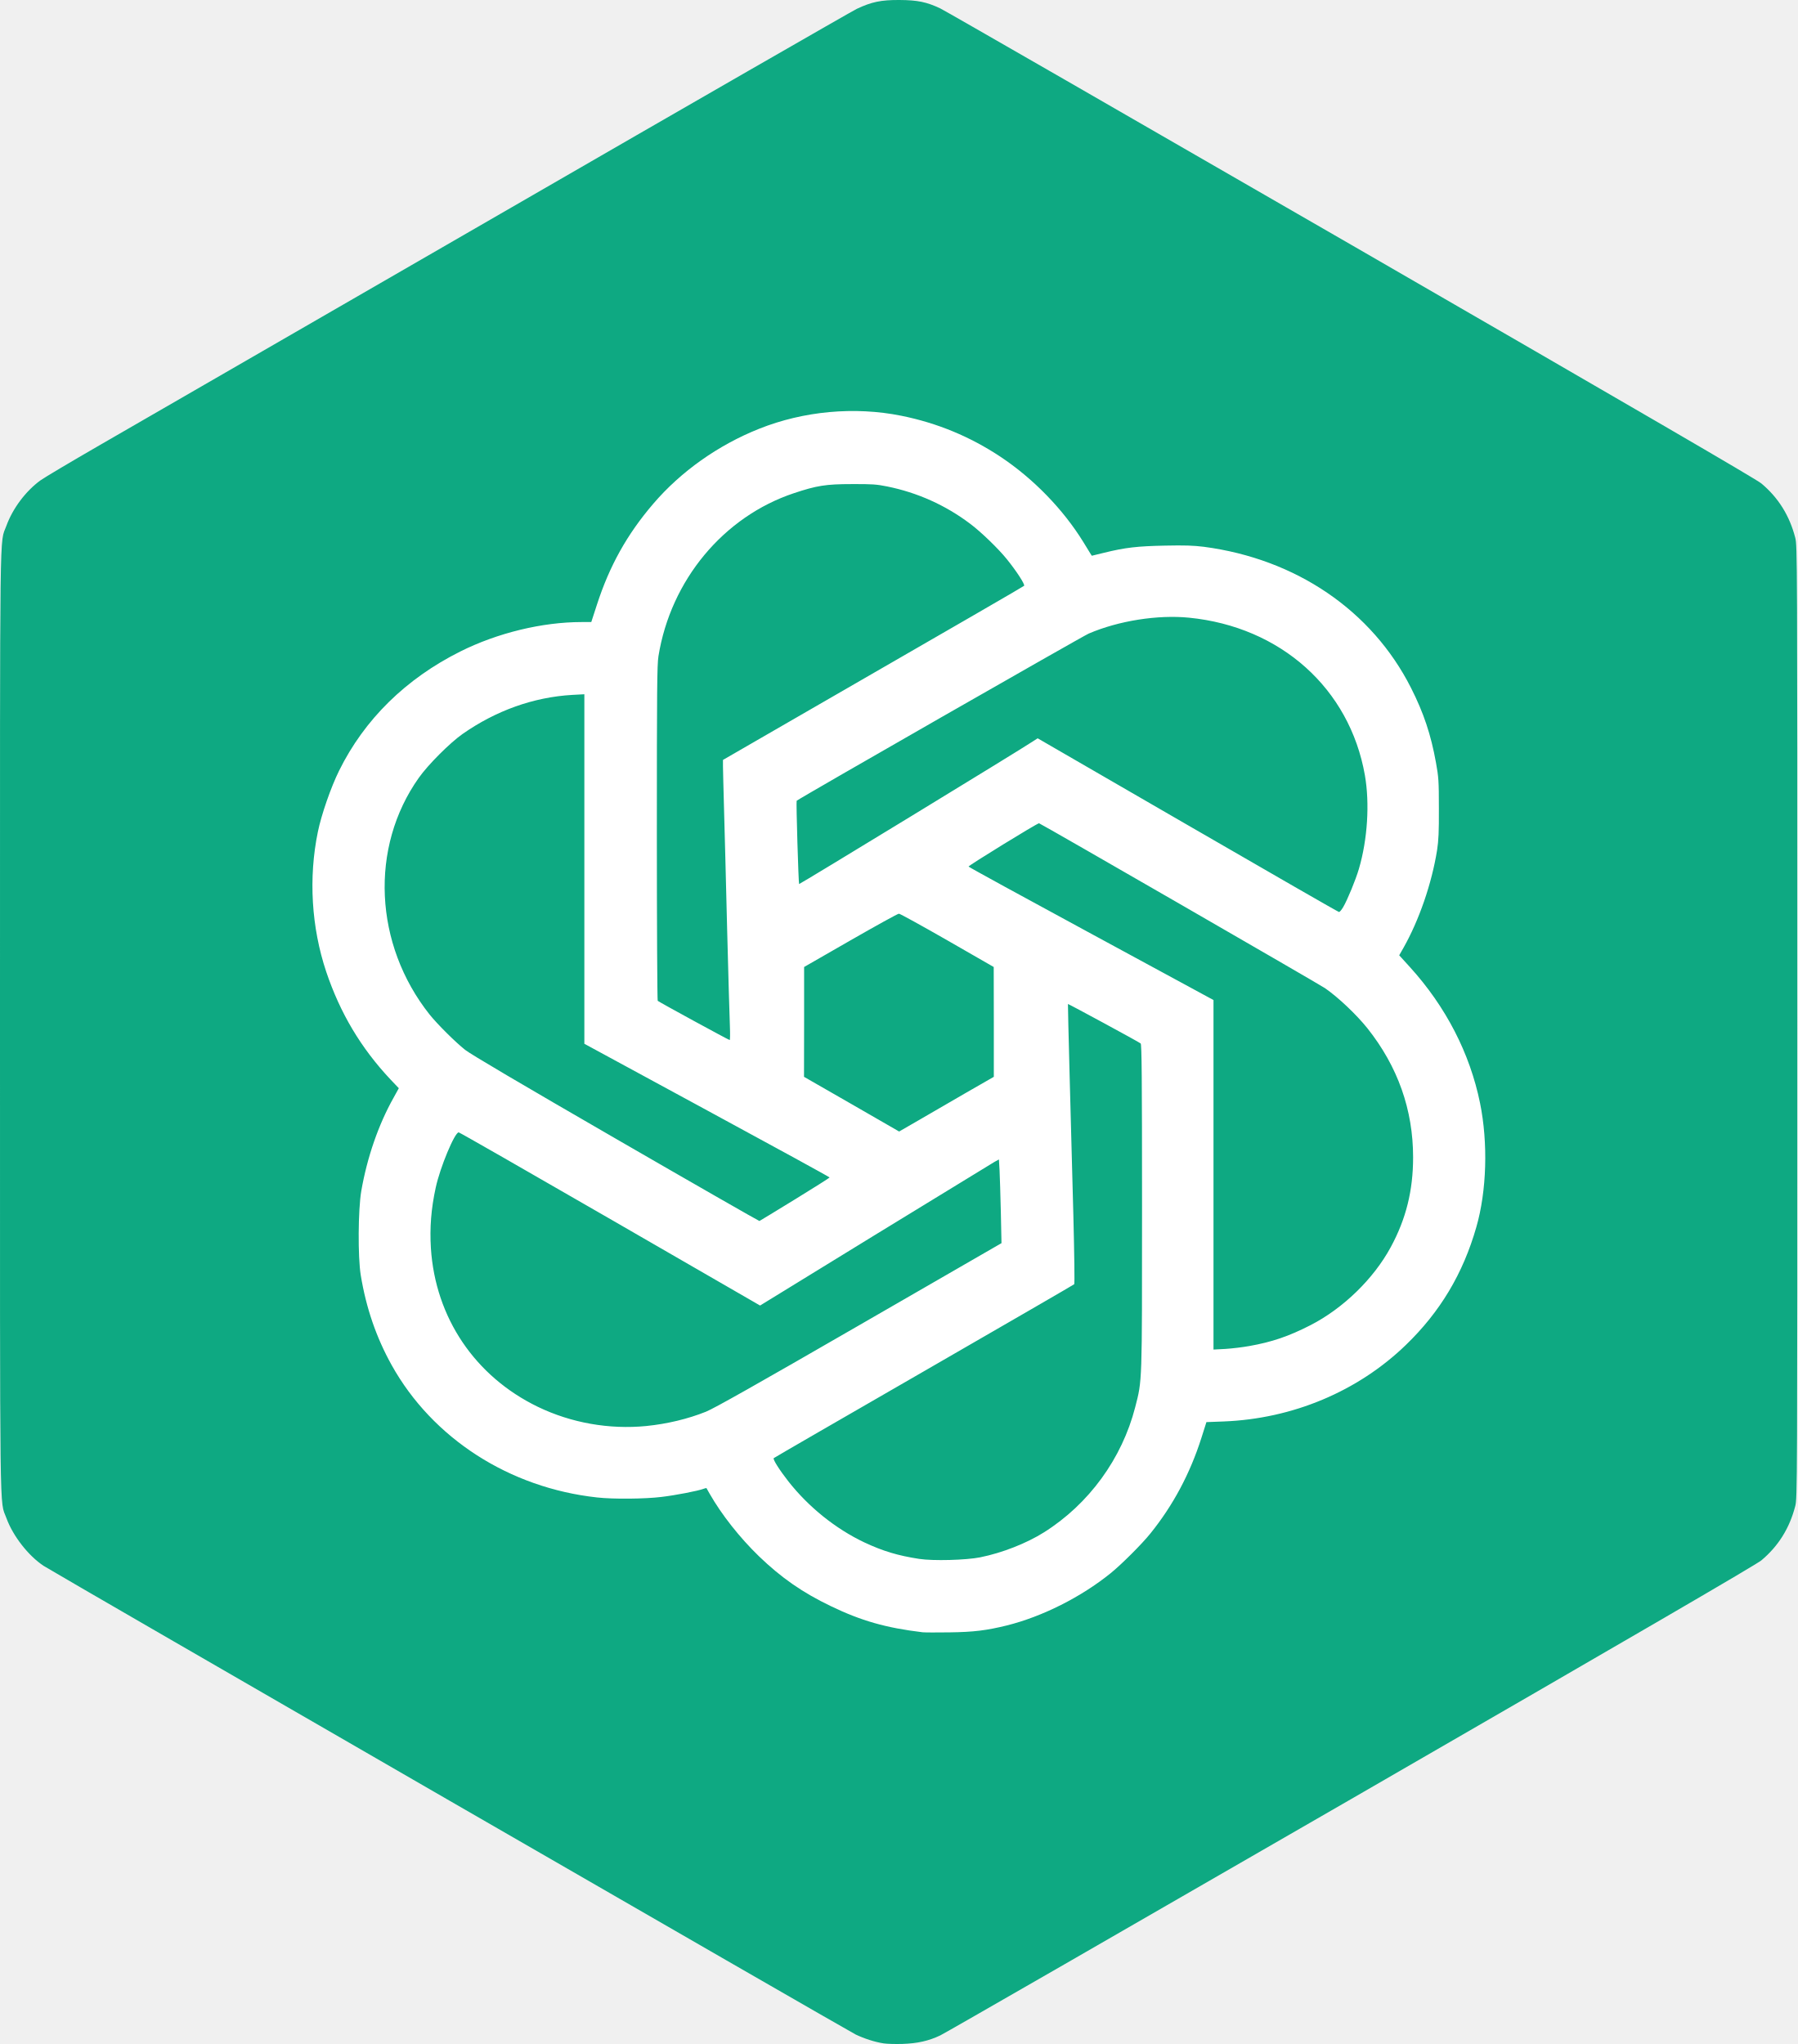
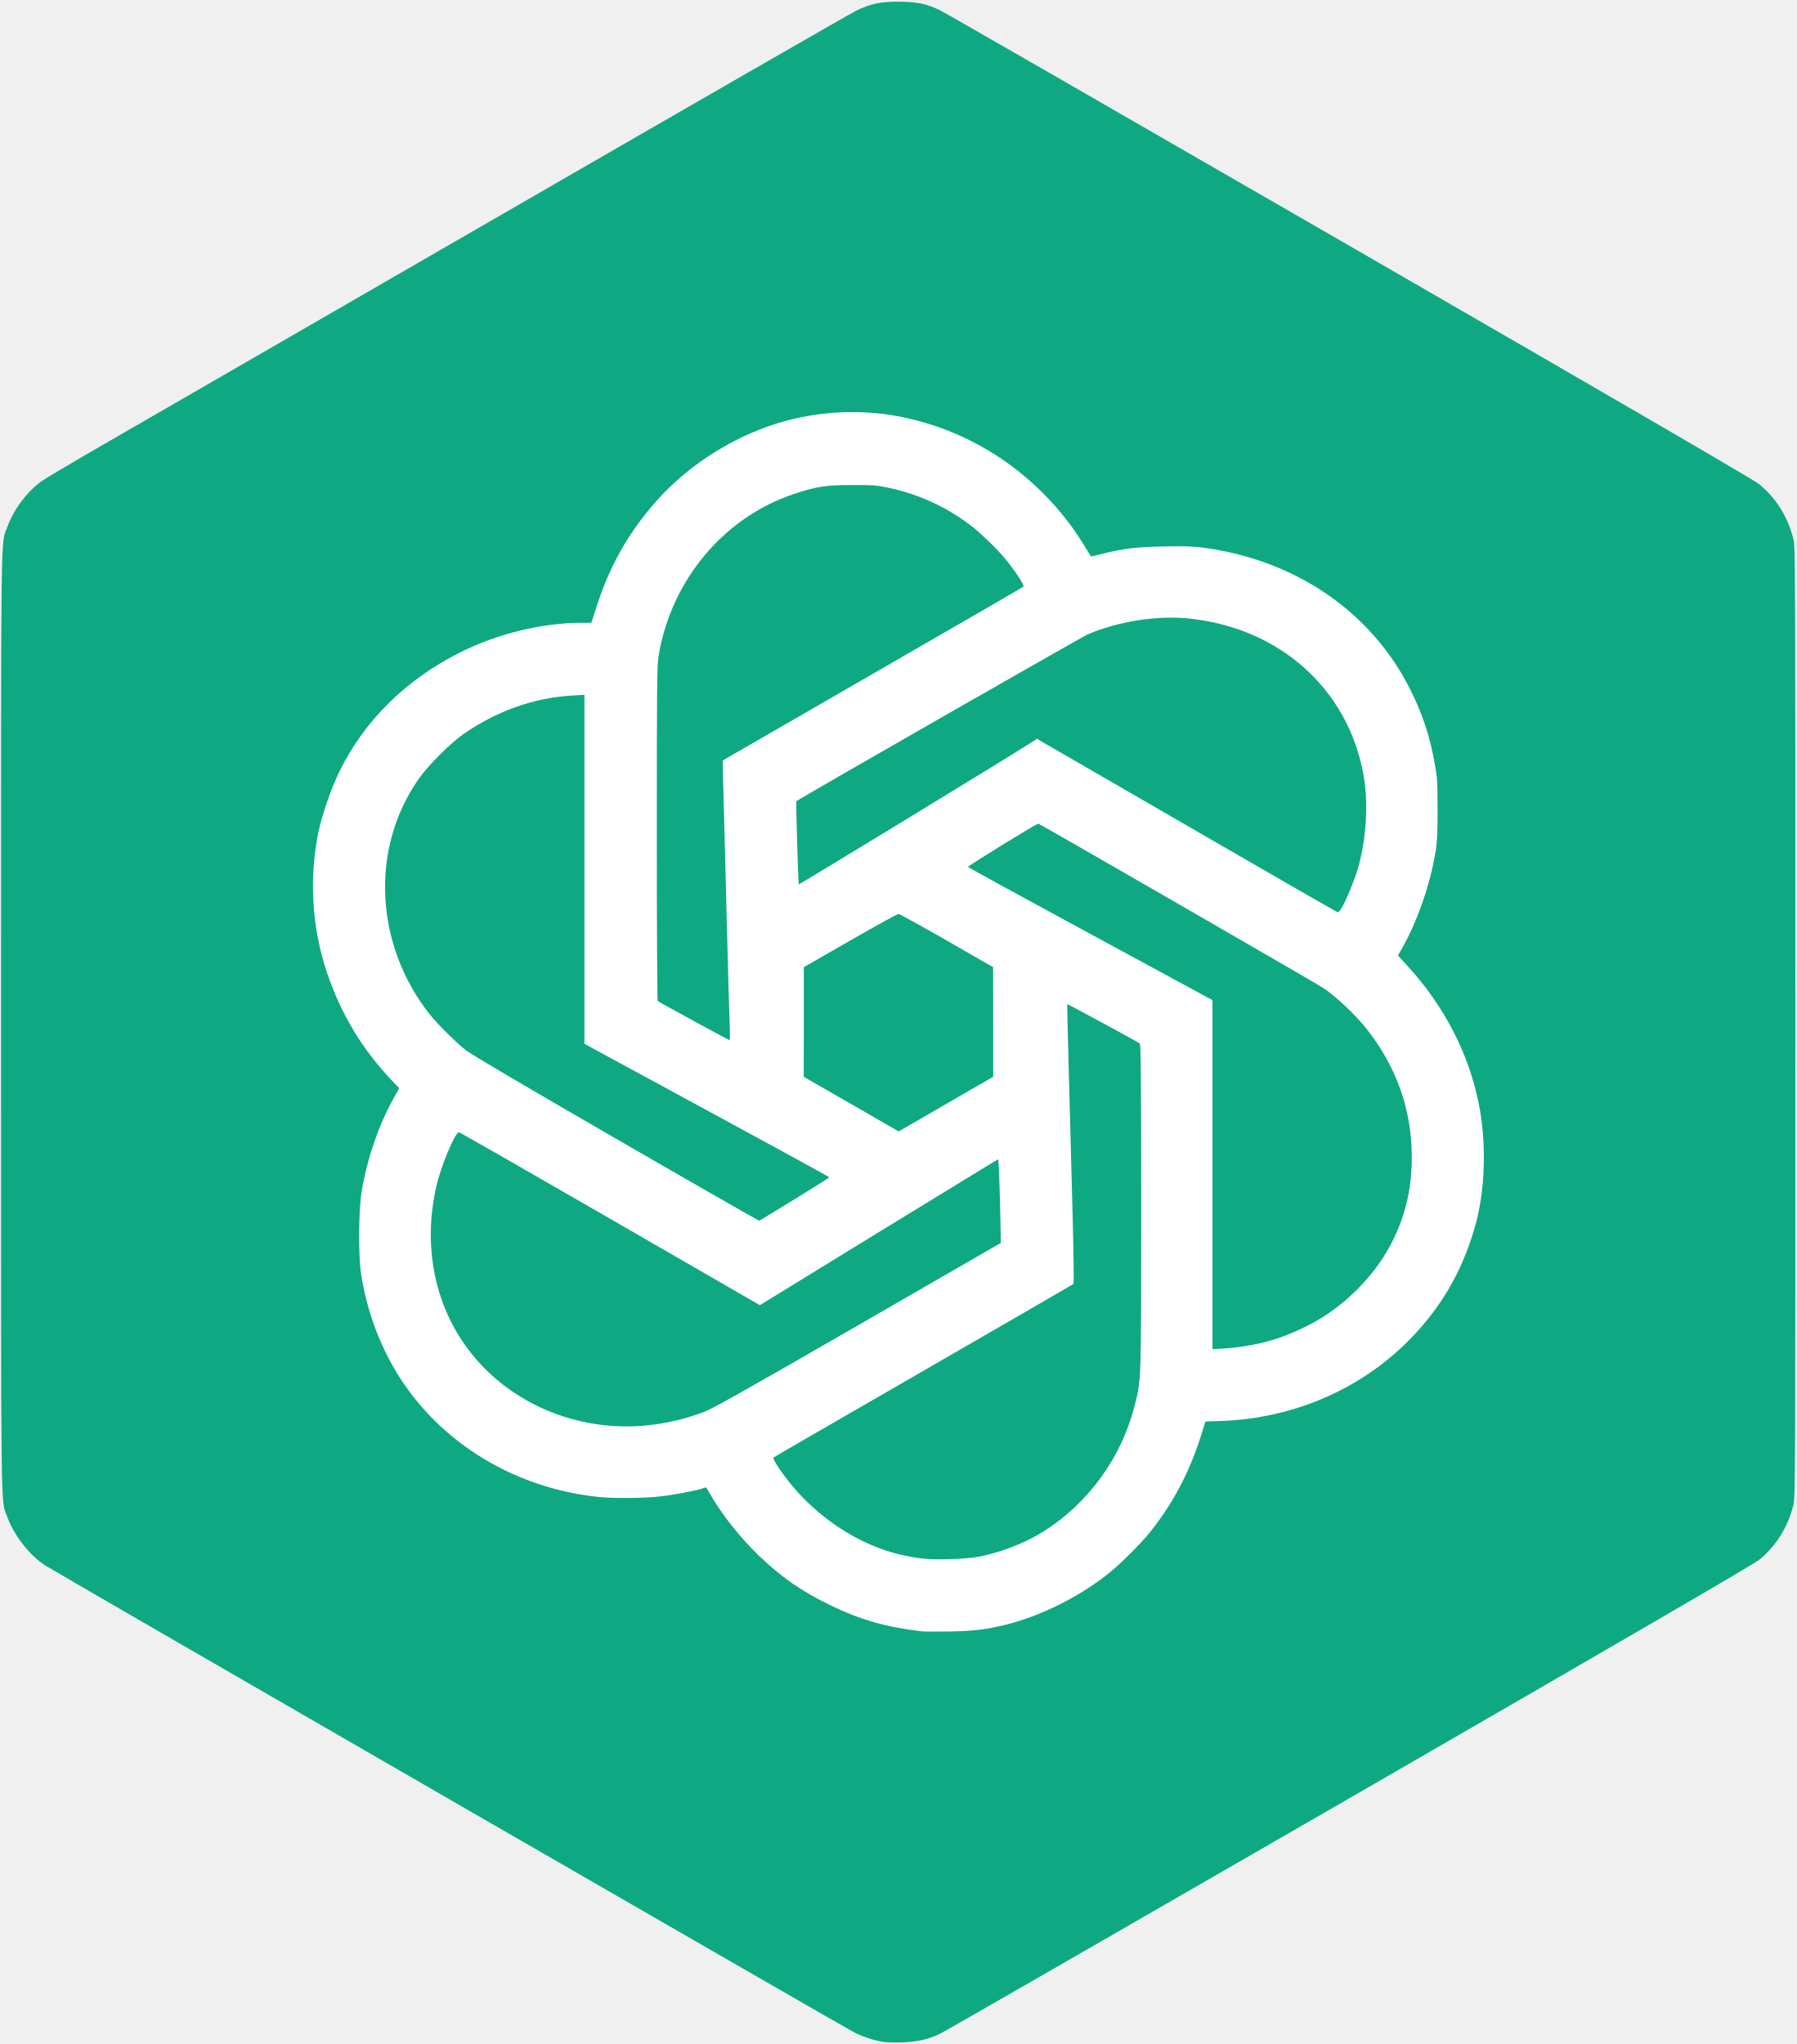
- <svg xmlns="http://www.w3.org/2000/svg" id="_图层_1" data-name="图层 1" viewBox="0 0 1561.75 1776.22">
-   <defs>
-     <style>
-       .cls-1 {
-         fill: #fff;
-       }
- 
-       .cls-1, .cls-2 {
-         stroke-width: 0px;
-       }
- 
-       .cls-2 {
-         fill: #0ea982;
-       }
-     </style>
-   </defs>
-   <g>
-     <path class="cls-2" d="M767.86,1775.69c-7.78-1.2-16.86-4.17-24.28-7.69-7.23-3.52-697.62-401.95-705.59-407.23-13.34-8.8-26.78-26.04-32.43-41.6C-.46,1302.49,0,1335.94,0,888.03s-.46-414.46,5.56-431.13c5.47-15.01,16.68-30.02,29.47-39.38,3.43-2.5,26.87-16.4,52.07-30.95,25.2-14.55,181.79-104.98,347.93-200.88C601.17,89.7,740.43,9.64,744.51,7.69,757.3,1.67,765.54-.09,781.57,0c15.84.09,23.72,1.76,35.49,7.32,3.8,1.76,164.47,94.23,357.1,205.42,247.86,143.16,352.1,203.75,356.36,207.37,14.83,12.42,24.55,28.08,29.47,47.26,1.76,6.76,1.76,16.68,1.76,420.66s0,413.9-1.76,420.66c-4.91,19.18-14.64,34.84-29.47,47.26-4.26,3.61-108.41,64.21-356.36,207.37-192.63,111.19-353.3,203.66-357.1,205.42-10.1,4.82-19.83,6.95-32.71,7.41-6.12.19-13.53,0-16.49-.46h0ZM853.66,1413.49c23.91-4.17,43.09-10.38,63.66-20.57,24.28-12.05,43.92-26.13,63.01-45.31,28.63-28.63,48.18-60.97,60.88-100.9l4.35-13.71,14.92-.56c50.41-1.95,97.48-18.62,137.6-48.74,69.31-51.98,102.39-138.34,85.24-222.38-8.8-43.36-29.93-84.23-61.06-118.23-7.13-7.78-9.27-10.84-9.36-12.88,0-1.48,2.13-6.39,5-11.58,13.16-23.35,23.53-54.02,28.08-82.74,1.3-8.15,1.67-15.57,1.58-33.63,0-20.76-.28-24.55-2.5-36.6-4.35-24.37-10.75-43.46-21.68-65.05-34.01-67.27-99.79-112.12-180.03-122.68-8.99-1.11-16.03-1.39-31.5-1.02-21.4.56-31.6,1.85-50.22,6.3-6.49,1.58-12.69,2.69-13.81,2.5-1.48-.19-3.71-3.06-8.06-10.01-18.72-30.39-43.92-56.52-73.11-75.98-40.49-26.87-89.04-41.33-133.24-39.56-68.57,2.78-135.56,40.03-177.35,98.49-14.92,20.94-26.13,43.55-34.56,69.59l-4.91,15.1h-8.34c-34.28,0-73.2,9.45-105.44,25.57-57.35,28.72-97.94,74.5-116.84,131.94-12.88,39.1-14.92,73.29-6.95,113.41,8.8,44.29,31.04,86.82,63.19,121.01,8.71,9.36,8.8,10.19,2.69,21.22-13.25,23.53-23.07,51.98-28.17,81.26-2.78,16.22-3.06,51.89-.46,67.55,4.73,28.72,13.53,54.2,26.87,78.2,35.67,63.84,102.94,107.11,179.29,115.08,13.25,1.39,44.66.65,57.08-1.39,5-.83,13.71-2.59,19.46-3.89,5.65-1.39,11.95-2.69,13.99-2.87,3.61-.37,3.71-.28,6.39,4.54,4.63,8.43,16.77,25.85,24.46,35.02,15.57,18.62,40.03,39.84,59.58,51.7,10.56,6.3,32.34,16.77,43.83,21.03,15.84,5.84,35.49,10.28,57.08,12.88,8.43,1.02,38.82-.28,49.39-2.13h0Z" />
-     <path class="cls-2" d="M795.94,1357.43c-18.53-2.78-31.5-6.76-47.72-14.36-29.65-13.99-57.35-38.27-75.33-66.06-3.15-4.91-3.98-6.86-3.71-9.45l.28-3.34,130.65-75.42,130.65-75.42-.19-18.44c-.28-22.05-4.63-190.13-5.37-210.8l-.65-14.64h3.34c2.5,0,10.66,3.98,34.1,16.77,16.96,9.17,31.32,17.14,31.97,17.7.93.74,1.2,29.84,1.2,144.45,0,158.54.19,153.26-5.93,177.16-11.49,44.75-40.31,84.32-79.41,108.87-15.01,9.45-36.14,17.7-55.13,21.59-12.69,2.5-46.05,3.34-58.74,1.39h0Z" />
-     <path class="cls-2" d="M523.52,1241.89c-29-2.96-56.24-12.69-79.78-28.45-43.36-29.19-68.57-73.57-72.18-127.31-2.22-33.73,4.08-67.55,17.88-95.25l4.82-9.73h4.17c3.8,0,14.36,5.84,131.57,73.57,70.05,40.49,128.05,74.03,128.89,74.5,1.11.65,24.28-13.16,100.07-59.67,54.2-33.26,100.26-61.43,102.29-62.64,2.04-1.11,5-2.13,6.58-2.13h2.87l.65,9.08c.28,4.91.83,22.52,1.11,39.1l.56,30.11-123.51,71.25c-89.41,51.61-126.2,72.37-133.33,75.24-27.61,11.03-61.06,15.47-92.66,12.32Z" />
-     <path class="cls-2" d="M1051.67,1023.68v-151.87l-106.37-57.63-106.28-57.63-.19-3.52-.28-3.52,30.39-18.53c17.88-10.93,31.5-18.62,33.17-18.81,2.5-.28,21.96,10.56,123.7,69.4,66.44,38.36,123.14,71.16,125.92,72.92,11.95,7.6,28.72,23.07,39.19,36.23,20.66,26.04,33.17,54.48,38.27,87.19,2.13,13.25,2.13,42.44,0,55.13-6.02,36.04-20.29,64.49-45.03,89.51-26.13,26.5-58,43.09-95.9,50.03-5.56,1.02-16.12,2.13-23.35,2.41l-13.25.56v-151.87h0Z" />
-     <path class="cls-2" d="M532.6,992.46c-82.09-47.44-126.29-73.48-131.2-77.37-8.52-6.76-24-22.15-30.85-30.67-43.09-54.3-51.89-131.48-21.59-190.97,8.15-15.94,16.4-27.15,30.02-40.77,31.5-31.5,73.2-49.66,118.42-51.61l13.16-.56v303.73l106.56,57.82,106.56,57.82v6.67l-30.58,18.81c-23.44,14.36-31.32,18.72-33.63,18.72s-33.26-17.51-126.85-71.62h0Z" />
-     <path class="cls-2" d="M737.38,962.44l-41.51-23.91.09-50.5v-50.5l40.68-23.35c34.93-20.11,41.23-23.44,44.48-23.44s9.54,3.34,44.48,23.44l40.68,23.35v50.5l.09,50.5-40.86,23.63c-25.02,14.45-42.07,23.72-43.83,23.91-2.32.19-11.12-4.54-44.29-23.63h0Z" />
-     <path class="cls-2" d="M600.06,889.88c-16.77-9.17-30.85-16.96-31.32-17.42s-.83-64.12-.74-148.62c0-127.13.28-148.99,1.48-156.5,8.06-50.5,36.97-95.34,79.59-123.42,16.12-10.66,37.71-19.46,58.84-23.91,8.52-1.85,12.51-2.13,32.43-2.22,20.2,0,23.91.28,33.26,2.13,34.1,6.95,63.28,22.33,88.77,46.79,10.75,10.38,17.05,17.79,25.2,29.74,4.45,6.58,5.65,9.08,5.65,11.77,0,3.43-.19,3.61-8.52,8.52-4.73,2.78-63.47,36.6-130.46,75.24-66.99,38.64-122.22,70.51-122.59,70.88-.37.37-.09,24.37.74,53.37.74,29,2.04,76.72,2.78,106,.74,29.28,1.58,60.23,1.95,68.84l.56,15.47h-3.61c-2.78-.09-9.91-3.52-34.01-16.68h0Z" />
-     <path class="cls-2" d="M1030.82,720.69l-128.7-74.5-3.34,1.95c-1.76,1.11-47.72,29.19-102.02,62.54-80.89,49.57-99.42,60.6-102.11,60.6h-3.15l-.56-10.38c-.37-5.74-.83-23.35-1.2-39.19l-.56-28.72,123.05-70.88c67.64-39.01,126.57-72.46,131.02-74.31,40.31-17.23,91.08-19.27,133.8-5.28,51.89,16.96,92.56,58.28,107.11,108.87,9.54,32.89,9.27,72.74-.56,106.37-2.78,9.54-10.01,27.06-13.71,33.36-4.73,8.06,5.37,13.16-139.08-70.42h0Z" />
+ <svg xmlns="http://www.w3.org/2000/svg" version="1.0" width="1688px" height="1920px" viewBox="0 0 1688 1920" preserveAspectRatio="xMidYMid meet">
+   <g fill="#0ea982">
+     <path d="M829.7 1918 c-8.4 -1.3 -18.2 -4.5 -26.2 -8.3 -7.8 -3.8 -752.9 -433.8 -761.5 -439.5 -14.4 -9.5 -28.9 -28.1 -35 -44.9 -6.5 -18 -6 18.1 -6 -465.3 0 -483.4 -0.5 -447.3 6 -465.3 5.9 -16.2 18 -32.4 31.8 -42.5 3.7 -2.7 29 -17.7 56.2 -33.4 27.2 -15.7 196.2 -113.3 375.5 -216.8 179.3 -103.6 329.6 -190 334 -192.1 13.8 -6.5 22.7 -8.4 40 -8.3 17.1 0.1 25.6 1.9 38.3 7.9 4.1 1.9 177.5 101.7 385.4 221.7 267.5 154.5 380 219.9 384.6 223.8 16 13.4 26.5 30.3 31.8 51 1.9 7.3 1.9 18 1.9 454 0 436 0 446.7 -1.9 454 -5.3 20.7 -15.8 37.6 -31.8 51 -4.6 3.9 -117 69.3 -384.6 223.8 -207.9 120 -381.3 219.8 -385.4 221.7 -10.9 5.2 -21.4 7.5 -35.3 8 -6.6 0.2 -14.6 0 -17.8 -0.5z m92.6 -390.9 c25.8 -4.5 46.5 -11.2 68.7 -22.2 26.2 -13 47.4 -28.2 68 -48.9 30.9 -30.9 52 -65.8 65.7 -108.9 l4.7 -14.8 16.1 -0.6 c54.4 -2.1 105.2 -20.1 148.5 -52.6 74.8 -56.1 110.5 -149.3 92 -240 -9.5 -46.8 -32.3 -90.9 -65.9 -127.6 -7.7 -8.4 -10 -11.7 -10.1 -13.9 0 -1.6 2.3 -6.9 5.4 -12.5 14.2 -25.2 25.4 -58.3 30.3 -89.3 1.4 -8.8 1.8 -16.8 1.7 -36.3 0 -22.4 -0.3 -26.5 -2.7 -39.5 -4.7 -26.3 -11.6 -46.9 -23.4 -70.2 -36.7 -72.6 -107.7 -121 -194.3 -132.4 -9.7 -1.2 -17.3 -1.5 -34 -1.1 -23.1 0.6 -34.1 2 -54.2 6.8 -7 1.7 -13.7 2.9 -14.9 2.7 -1.6 -0.2 -4 -3.3 -8.7 -10.8 -20.2 -32.8 -47.4 -61 -78.9 -82 -43.7 -29 -96.1 -44.6 -143.8 -42.7 -74 3 -146.3 43.2 -191.4 106.3 -16.1 22.6 -28.2 47 -37.3 75.1 l-5.3 16.3 -9 0 c-37 0 -79 10.2 -113.8 27.6 -61.9 31 -105.7 80.4 -126.1 142.4 -13.9 42.2 -16.1 79.1 -7.5 122.4 9.5 47.8 33.5 93.7 68.2 130.6 9.4 10.1 9.5 11 2.9 22.9 -14.3 25.4 -24.9 56.1 -30.4 87.7 -3 17.5 -3.3 56 -0.5 72.9 5.1 31 14.6 58.5 29 84.4 38.5 68.9 111.1 115.6 193.5 124.2 14.3 1.5 48.2 0.7 61.6 -1.5 5.4 -0.9 14.8 -2.8 21 -4.2 6.1 -1.5 12.9 -2.9 15.1 -3.1 3.9 -0.4 4 -0.3 6.9 4.9 5 9.1 18.1 27.9 26.4 37.8 16.8 20.1 43.2 43 64.3 55.8 11.4 6.8 34.9 18.1 47.3 22.7 17.1 6.3 38.3 11.1 61.6 13.9 9.1 1.1 41.9 -0.3 53.3 -2.3z" />
+     <path d="M860 1466.6 c-20 -3 -34 -7.3 -51.5 -15.5 -32 -15.1 -61.9 -41.3 -81.3 -71.3 -3.4 -5.3 -4.3 -7.4 -4 -10.2 l0.3 -3.6 141 -81.4 141 -81.4 -0.2 -19.9 c-0.3 -23.8 -5 -205.2 -5.8 -227.5 l-0.7 -15.8 3.6 0 c2.7 0 11.5 4.3 36.8 18.1 18.3 9.9 33.8 18.5 34.5 19.1 1 0.8 1.3 32.2 1.3 155.9 0 171.1 0.2 165.4 -6.4 191.2 -12.4 48.3 -43.5 91 -85.7 117.5 -16.2 10.2 -39 19.1 -59.5 23.3 -13.7 2.7 -49.7 3.6 -63.4 1.5z" />
+     <path d="M566 1341.9 c-31.3 -3.2 -60.7 -13.7 -86.1 -30.7 -46.8 -31.5 -74 -79.4 -77.9 -137.4 -2.4 -36.4 4.4 -72.9 19.3 -102.8 l5.2 -10.5 4.5 0 c4.1 0 15.5 6.3 142 79.4 75.6 43.7 138.2 79.9 139.1 80.4 1.2 0.7 26.2 -14.2 108 -64.4 58.5 -35.9 108.2 -66.3 110.4 -67.6 2.2 -1.2 5.4 -2.3 7.1 -2.3 l3.1 0 0.7 9.8 c0.3 5.3 0.9 24.3 1.2 42.2 l0.6 32.5 -133.3 76.9 c-96.5 55.7 -136.2 78.1 -143.9 81.2 -29.8 11.9 -65.9 16.7 -100 13.3z" />
+     <path d="M1136 1106.4 l0 -163.9 -114.8 -62.2 -114.7 -62.2 -0.2 -3.8 -0.3 -3.8 32.8 -20 c19.3 -11.8 34 -20.1 35.8 -20.3 2.7 -0.3 23.7 11.4 133.5 74.9 71.7 41.4 132.9 76.8 135.9 78.7 12.9 8.2 31 24.9 42.3 39.1 22.3 28.1 35.8 58.8 41.3 94.1 2.3 14.3 2.3 45.8 0 59.5 -6.5 38.9 -21.9 69.6 -48.6 96.6 -28.2 28.6 -62.6 46.5 -103.5 54 -6 1.1 -17.4 2.3 -25.2 2.6 l-14.3 0.6 0 -163.9z" />
+     <path d="M575.8 1072.7 c-88.6 -51.2 -136.3 -79.3 -141.6 -83.5 -9.2 -7.3 -25.9 -23.9 -33.3 -33.1 -46.5 -58.6 -56 -141.9 -23.3 -206.1 8.8 -17.2 17.7 -29.3 32.4 -44 34 -34 79 -53.6 127.8 -55.7 l14.2 -0.6 0 163.9 0 163.9 115 62.4 115 62.4 0 3.6 0 3.6 -33 20.3 c-25.3 15.5 -33.8 20.2 -36.3 20.2 -2.4 0 -35.9 -18.9 -136.9 -77.3z" />
+     <path d="M796.8 1040.3 l-44.8 -25.8 0.1 -54.5 0 -54.5 43.9 -25.2 c37.7 -21.7 44.5 -25.3 48 -25.3 3.5 0 10.3 3.6 48 25.3 l43.9 25.2 0 54.5 0.1 54.5 -44.1 25.5 c-27 15.6 -45.4 25.6 -47.3 25.8 -2.5 0.2 -12 -4.9 -47.8 -25.5z" />
+     <path d="M648.6 962 c-18.1 -9.9 -33.3 -18.3 -33.8 -18.8 -0.5 -0.5 -0.9 -69.2 -0.8 -160.4 0 -137.2 0.3 -160.8 1.6 -168.9 8.7 -54.5 39.9 -102.9 85.9 -133.2 17.4 -11.5 40.7 -21 63.5 -25.8 9.2 -2 13.5 -2.3 35 -2.4 21.8 0 25.8 0.3 35.9 2.3 36.8 7.5 68.3 24.1 95.8 50.5 11.6 11.2 18.4 19.2 27.2 32.1 4.8 7.1 6.1 9.8 6.1 12.7 0 3.7 -0.2 3.9 -9.2 9.2 -5.1 3 -68.5 39.5 -140.8 81.2 -72.3 41.7 -131.9 76.1 -132.3 76.5 -0.4 0.4 -0.1 26.3 0.8 57.6 0.8 31.3 2.2 82.8 3 114.4 0.8 31.6 1.7 65 2.1 74.3 l0.6 16.7 -3.9 0 c-3 -0.1 -10.7 -3.8 -36.7 -18z" />
+     <path d="M1113.5 779.4 l-138.9 -80.4 -3.6 2.1 c-1.9 1.2 -51.5 31.5 -110.1 67.5 -87.3 53.5 -107.3 65.4 -110.2 65.4 l-3.4 0 -0.6 -11.2 c-0.4 -6.2 -0.9 -25.2 -1.3 -42.3 l-0.6 -31 132.8 -76.5 c73 -42.1 136.6 -78.2 141.4 -80.2 43.5 -18.6 98.3 -20.8 144.4 -5.7 56 18.3 99.9 62.9 115.6 117.5 10.3 35.5 10 78.5 -0.6 114.8 -3 10.3 -10.8 29.2 -14.8 36 -5.1 8.7 5.8 14.2 -150.1 -76z" />
  </g>
-   <path class="cls-1" d="M801.49,1418.4c-31.6-3.8-53.09-9.91-79.59-22.7-24.65-11.86-42.9-24.55-62.36-43.27-16.86-16.31-32.52-36.23-42.9-54.39-1.39-2.5-2.69-4.73-2.78-4.91-.09-.09-1.3.19-2.59.65-4.45,1.76-24.55,5.65-36.51,7.04-14.08,1.76-41.97,2.04-55.87.46-76.35-8.34-143.06-51.33-178.55-114.99-13.34-24-22.15-49.48-26.87-78.2-2.59-15.94-2.32-56.8.46-73.11,5.1-29.28,14.92-57.73,28.17-81.26l4.45-8.06-7.23-7.6c-25.76-27.43-43.73-57.63-55.87-93.68-12.88-38.55-15.47-81.63-7.23-121.57,3.06-14.92,11.3-38.64,18.44-53.09,21.96-44.48,57.91-79.87,105.35-103.59,32.24-16.12,71.16-25.57,105.44-25.57h8.34l4.91-15.1c10.93-33.73,26.13-61.06,48.92-87.65,23.91-27.98,56.43-51.05,92.1-65.23,38.55-15.38,82.84-19.46,123.42-11.3,31.32,6.3,59.86,18.16,86.26,35.67,28.54,18.99,54.39,45.59,71.99,74.13,2.69,4.35,5.37,8.8,6.02,9.82l1.3,2.04,10.66-2.59c18.35-4.54,29-5.74,52.91-6.21,17.23-.37,24.83-.09,33.82,1.02,80.15,10.56,146.03,55.41,180.03,122.68,10.93,21.59,17.33,40.68,21.68,65.05,2.22,12.32,2.5,15.57,2.5,39.38.09,20.85-.28,28.08-1.58,36.6-4.63,28.91-15.57,60.69-29.19,84.78l-3.71,6.49,9.27,10.19c31.23,34.38,52.17,74.96,60.97,118.23,7.04,34.56,5.84,76.44-3.24,107.85-11.58,40.49-31.41,73.57-61.25,102.39-41.79,40.4-98.49,64.12-158.35,66.44l-14.92.56-4.35,13.71c-9.91,31.13-24.65,58.65-44.29,83.02-7.51,9.36-25.2,26.96-34.56,34.56-25.67,20.76-59.39,37.71-90.16,45.4-17.7,4.35-28.72,5.74-49.85,6.02-11.21.19-21.87.09-23.63-.09h0ZM851.9,1353.26c18.9-3.8,40.12-12.14,55.13-21.59,39.1-24.55,67.92-64.12,79.41-108.87,6.12-23.91,5.93-18.9,5.93-174.38,0-112.39-.28-140.93-1.2-141.67-1.67-1.39-62.91-34.56-63.19-34.28-.09.19.56,28.45,1.48,62.82.93,34.38,2.32,88.95,3.24,121.2.83,33.54,1.2,59.02.74,59.49s-59.21,34.47-130.55,75.61c-71.35,41.14-130.09,75.05-130.55,75.52-1.02.83,5,10.38,12.79,20.29,17.6,22.33,41.05,41.14,65.88,52.91,16.22,7.6,29.09,11.49,47.72,14.36,12.14,1.85,40.49,1.11,53.19-1.39h0ZM561.6,1239.2c18.16-1.85,36.04-6.12,51.8-12.42,7.13-2.87,43.92-23.63,133.33-75.24l123.51-71.25-.56-26.87c-.37-14.73-.83-31.13-1.11-36.41l-.56-9.45-3.89,2.13c-2.04,1.2-48.74,29.74-103.78,63.47l-99.88,61.34-130.18-75.15c-71.62-41.33-130.83-75.24-131.67-75.33-3.43-.19-16.22,30.39-20.01,48.09-3.98,18.25-5.28,34.84-4.17,52.63,3.89,60.32,38.36,111.37,92.94,137.78,29,13.99,61.99,19.83,94.23,16.68ZM1085.49,1169.71c19.83-3.52,34.28-8.43,53.28-18.16,28.35-14.55,54.76-40.21,69.68-67.73,13.34-24.55,19.46-49.29,19.46-78.11,0-41.33-13.25-78.85-39.75-112.21-9.45-11.77-25.3-26.87-36.88-34.84-5-3.43-247.4-143.25-248.41-143.25-1.58-.09-61.43,36.78-61.25,37.62.09.46,48.09,26.69,106.56,58.37l106.28,57.63v303.73l10.47-.56c5.74-.37,15.01-1.48,20.57-2.5h0ZM690.68,1042.31c16.59-10.19,30.21-18.81,30.21-19.09,0-.37-47.9-26.59-106.56-58.37l-106.56-57.82v-303.73l-10.47.56c-33.63,1.95-66.34,13.62-95.44,34.01-10.93,7.69-29.93,26.69-37.9,37.99-42.9,60.41-39.01,144.82,9.36,205.79,6.86,8.52,22.33,23.91,30.85,30.67,4.91,3.89,49.11,29.93,131.2,77.37,68.1,39.38,124.16,71.44,124.53,71.35.28-.09,14.18-8.52,30.76-18.72h0ZM839.21,949.74l24.37-13.99v-47.72l-.09-47.72-40.31-23.16c-22.15-12.69-41.14-23.16-42.07-23.16-1.02,0-19.92,10.47-42.07,23.16l-40.31,23.16v47.72l-.09,47.72,41.33,23.72,41.33,23.81,16.86-9.73c9.17-5.37,27.7-16.03,41.05-23.81h0ZM634.25,892.02c-.28-6.58-1.39-44.57-2.41-84.6-.93-40.03-2.22-86.91-2.69-104.24-.46-17.33-.93-34.01-.93-37.16v-5.65l44.29-25.57c168.54-97.2,216.63-124.99,217.37-125.74,1.02-1.02-6.67-12.88-15.01-23.16-7.04-8.8-22.61-23.91-31.87-30.76-21.31-16.12-45.96-27.15-72.18-32.43-9.17-1.85-13.16-2.13-30.48-2.04-22.7,0-30.67,1.3-50.41,7.88-61.25,20.38-107.11,75.61-117.77,141.67-1.2,7.6-1.39,28.35-1.39,153.72,0,79.78.37,145.38.74,145.75,1.02,1.02,61.52,34.01,62.54,34.1.37,0,.46-5.28.19-11.77h0ZM1167.12,788.33c3.71-6.3,10.93-23.81,13.71-33.36,7.51-25.57,9.45-56.8,5.19-81.26-13.25-75.42-73.2-129.07-152.88-136.95-27.15-2.69-61.25,2.69-87.1,13.81-5.56,2.41-250.36,142.51-253.79,145.29-.56.46,1.58,71.81,2.13,72.37.37.37,191.06-115.91,203.29-124.07l3.98-2.59,130.37,75.42c71.72,41.51,130.83,75.52,131.48,75.52.65.09,2.22-1.85,3.61-4.17Z" />
+   <g fill="#ffffff">
+     <path d="M866 1532.4 c-34.1 -4.1 -57.3 -10.7 -85.9 -24.5 -26.6 -12.8 -46.3 -26.5 -67.3 -46.7 -18.2 -17.6 -35.1 -39.1 -46.3 -58.7 -1.5 -2.7 -2.9 -5.1 -3 -5.3 -0.1 -0.1 -1.4 0.2 -2.8 0.7 -4.8 1.9 -26.5 6.1 -39.4 7.6 -15.2 1.9 -45.3 2.2 -60.3 0.5 -82.4 -9 -154.4 -55.4 -192.7 -124.1 -14.4 -25.9 -23.9 -53.4 -29 -84.4 -2.8 -17.2 -2.5 -61.3 0.5 -78.9 5.5 -31.6 16.1 -62.3 30.4 -87.7 l4.8 -8.7 -7.8 -8.2 c-27.8 -29.6 -47.2 -62.2 -60.3 -101.1 -13.9 -41.6 -16.7 -88.1 -7.8 -131.2 3.3 -16.1 12.2 -41.7 19.9 -57.3 23.7 -48 62.5 -86.2 113.7 -111.8 34.8 -17.4 76.8 -27.6 113.8 -27.6 l9 0 5.3 -16.3 c11.8 -36.4 28.2 -65.9 52.8 -94.6 25.8 -30.2 60.9 -55.1 99.4 -70.4 41.6 -16.6 89.4 -21 133.2 -12.2 33.8 6.8 64.6 19.6 93.1 38.5 30.8 20.5 58.7 49.2 77.7 80 2.9 4.7 5.8 9.5 6.5 10.6 l1.4 2.2 11.5 -2.8 c19.8 -4.9 31.3 -6.2 57.1 -6.7 18.6 -0.4 26.8 -0.1 36.5 1.1 86.5 11.4 157.6 59.8 194.3 132.4 11.8 23.3 18.7 43.9 23.4 70.2 2.4 13.3 2.7 16.8 2.7 42.5 0.1 22.5 -0.3 30.3 -1.7 39.5 -5 31.2 -16.8 65.5 -31.5 91.5 l-4 7 10 11 c33.7 37.1 56.3 80.9 65.8 127.6 7.6 37.3 6.3 82.5 -3.5 116.4 -12.5 43.7 -33.9 79.4 -66.1 110.5 -45.1 43.6 -106.3 69.2 -170.9 71.7 l-16.1 0.6 -4.7 14.8 c-10.7 33.6 -26.6 63.3 -47.8 89.6 -8.1 10.1 -27.2 29.1 -37.3 37.3 -27.7 22.4 -64.1 40.7 -97.3 49 -19.1 4.7 -31 6.2 -53.8 6.5 -12.1 0.2 -23.6 0.1 -25.5 -0.1z m54.4 -70.3 c20.4 -4.1 43.3 -13.1 59.5 -23.3 42.2 -26.5 73.3 -69.2 85.7 -117.5 6.6 -25.8 6.4 -20.4 6.4 -188.2 0 -121.3 -0.3 -152.1 -1.3 -152.9 -1.8 -1.5 -67.9 -37.3 -68.2 -37 -0.1 0.2 0.6 30.7 1.6 67.8 1 37.1 2.5 96 3.5 130.8 0.9 36.2 1.3 63.7 0.8 64.2 -0.5 0.5 -63.9 37.2 -140.9 81.6 -77 44.4 -140.4 81 -140.9 81.5 -1.1 0.9 5.4 11.2 13.8 21.9 19 24.1 44.3 44.4 71.1 57.1 17.5 8.2 31.4 12.4 51.5 15.5 13.1 2 43.7 1.2 57.4 -1.5z m-313.3 -123.1 c19.6 -2 38.9 -6.6 55.9 -13.4 7.7 -3.1 47.4 -25.5 143.9 -81.2 l133.3 -76.9 -0.6 -29 c-0.4 -15.9 -0.9 -33.6 -1.2 -39.3 l-0.6 -10.2 -4.2 2.3 c-2.2 1.3 -52.6 32.1 -112 68.5 l-107.8 66.2 -140.5 -81.1 c-77.3 -44.6 -141.2 -81.2 -142.1 -81.3 -3.7 -0.2 -17.5 32.8 -21.6 51.9 -4.3 19.7 -5.7 37.6 -4.5 56.8 4.2 65.1 41.4 120.2 100.3 148.7 31.3 15.1 66.9 21.4 101.7 18z m565.4 -75 c21.4 -3.8 37 -9.1 57.5 -19.6 30.6 -15.7 59.1 -43.4 75.2 -73.1 14.4 -26.5 21 -53.2 21 -84.3 0 -44.6 -14.3 -85.1 -42.9 -121.1 -10.2 -12.7 -27.3 -29 -39.8 -37.6 -5.4 -3.7 -267 -154.6 -268.1 -154.6 -1.7 -0.1 -66.3 39.7 -66.1 40.6 0.1 0.5 51.9 28.8 115 63 l114.7 62.2 0 163.9 0 163.9 11.3 -0.6 c6.2 -0.4 16.2 -1.6 22.2 -2.7z m-426.1 -137.5 c17.9 -11 32.6 -20.3 32.6 -20.6 0 -0.4 -51.7 -28.7 -115 -63 l-115 -62.4 0 -163.9 0 -163.9 -11.3 0.6 c-36.3 2.1 -71.6 14.7 -103 36.7 -11.8 8.3 -32.3 28.8 -40.9 41 -46.3 65.2 -42.1 156.3 10.1 222.1 7.4 9.2 24.1 25.8 33.3 33.1 5.3 4.2 53 32.3 141.6 83.5 73.5 42.5 134 77.1 134.4 77 0.3 -0.1 15.3 -9.2 33.2 -20.2z m160.3 -99.9 l26.3 -15.1 0 -51.5 -0.1 -51.5 -43.5 -25 c-23.9 -13.7 -44.4 -25 -45.4 -25 -1.1 0 -21.5 11.3 -45.4 25 l-43.5 25 0 51.5 -0.1 51.5 44.6 25.6 44.6 25.7 18.2 -10.5 c9.9 -5.8 29.9 -17.3 44.3 -25.7z m-221.2 -62.3 c-0.3 -7.1 -1.5 -48.1 -2.6 -91.3 -1 -43.2 -2.4 -93.8 -2.9 -112.5 -0.5 -18.7 -1 -36.7 -1 -40.1 l0 -6.1 47.8 -27.6 c181.9 -104.9 233.8 -134.9 234.6 -135.7 1.1 -1.1 -7.2 -13.9 -16.2 -25 -7.6 -9.5 -24.4 -25.8 -34.4 -33.2 -23 -17.4 -49.6 -29.3 -77.9 -35 -9.9 -2 -14.2 -2.3 -32.9 -2.2 -24.5 0 -33.1 1.4 -54.4 8.5 -66.1 22 -115.6 81.6 -127.1 152.9 -1.3 8.2 -1.5 30.6 -1.5 165.9 0 86.1 0.4 156.9 0.8 157.3 1.1 1.1 66.4 36.7 67.5 36.8 0.4 0 0.5 -5.7 0.2 -12.7z m575.1 -111.9 c4 -6.8 11.8 -25.7 14.8 -36 8.1 -27.6 10.2 -61.3 5.6 -87.7 -14.3 -81.4 -79 -139.3 -165 -147.8 -29.3 -2.9 -66.1 2.9 -94 14.9 -6 2.6 -270.2 153.8 -273.9 156.8 -0.6 0.5 1.7 77.5 2.3 78.1 0.4 0.4 206.2 -125.1 219.4 -133.9 l4.3 -2.8 140.7 81.4 c77.4 44.8 141.2 81.5 141.9 81.5 0.7 0.1 2.4 -2 3.9 -4.5z" />
+   </g>
</svg>
